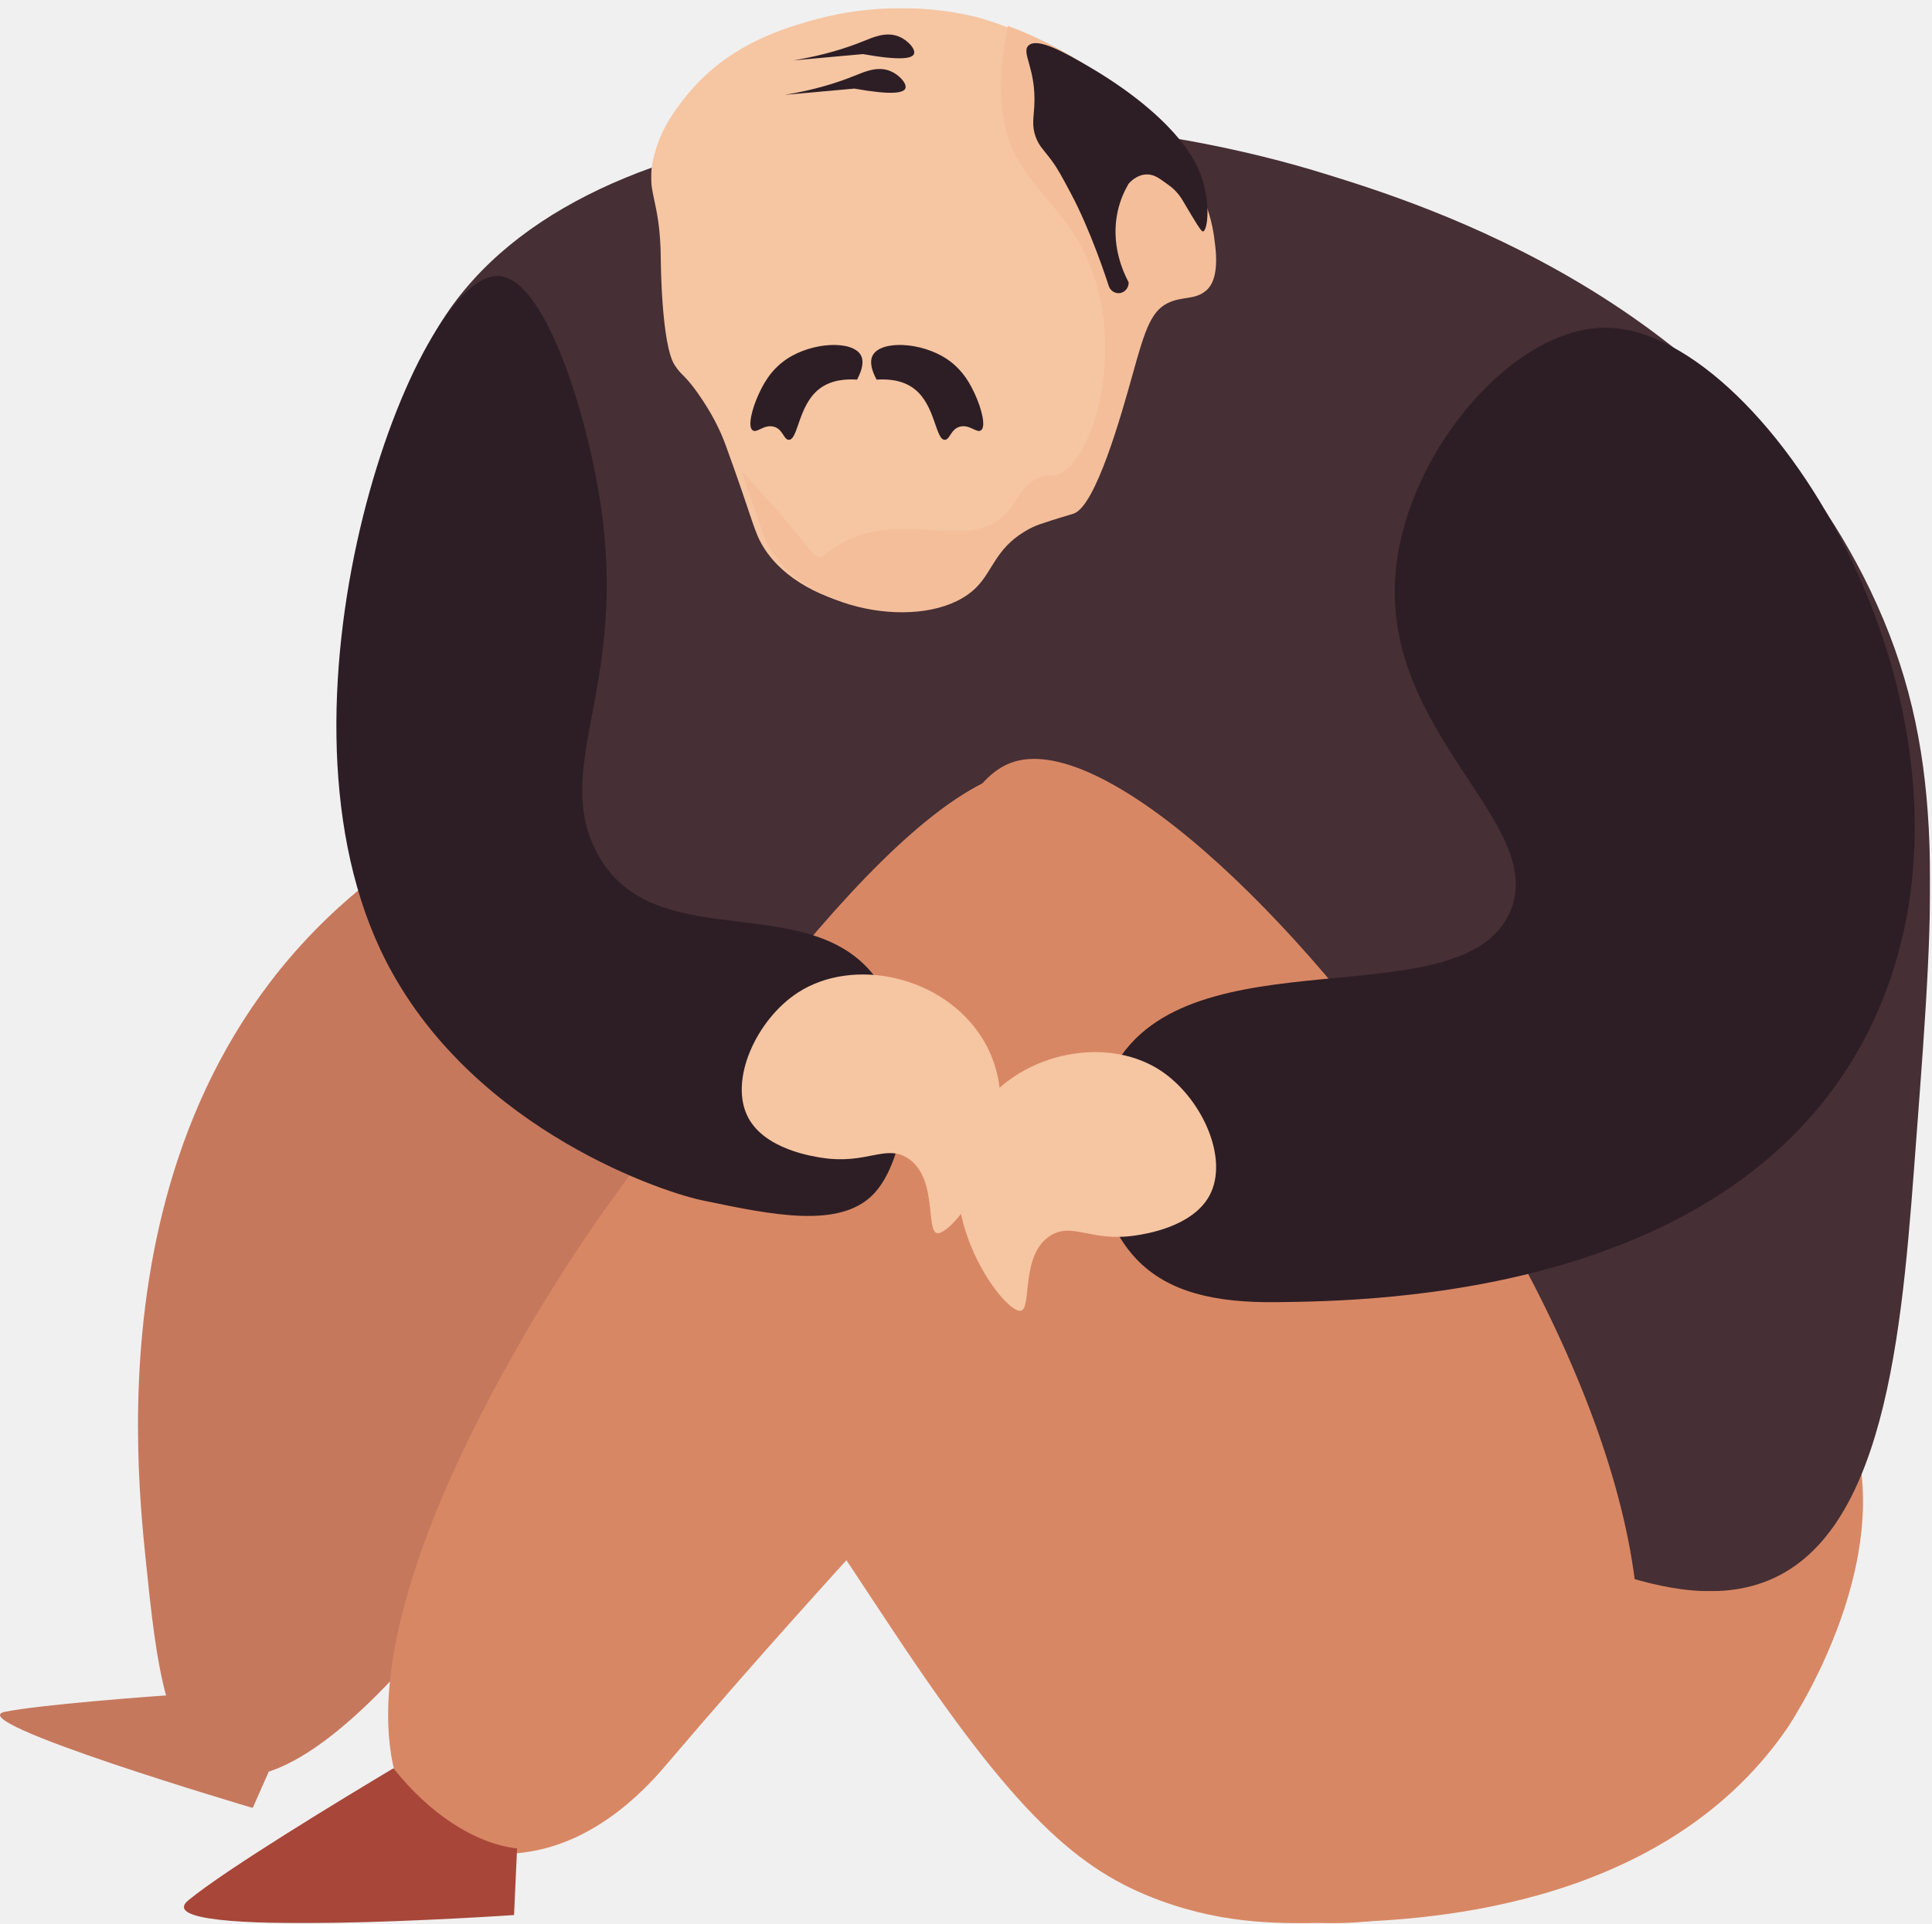
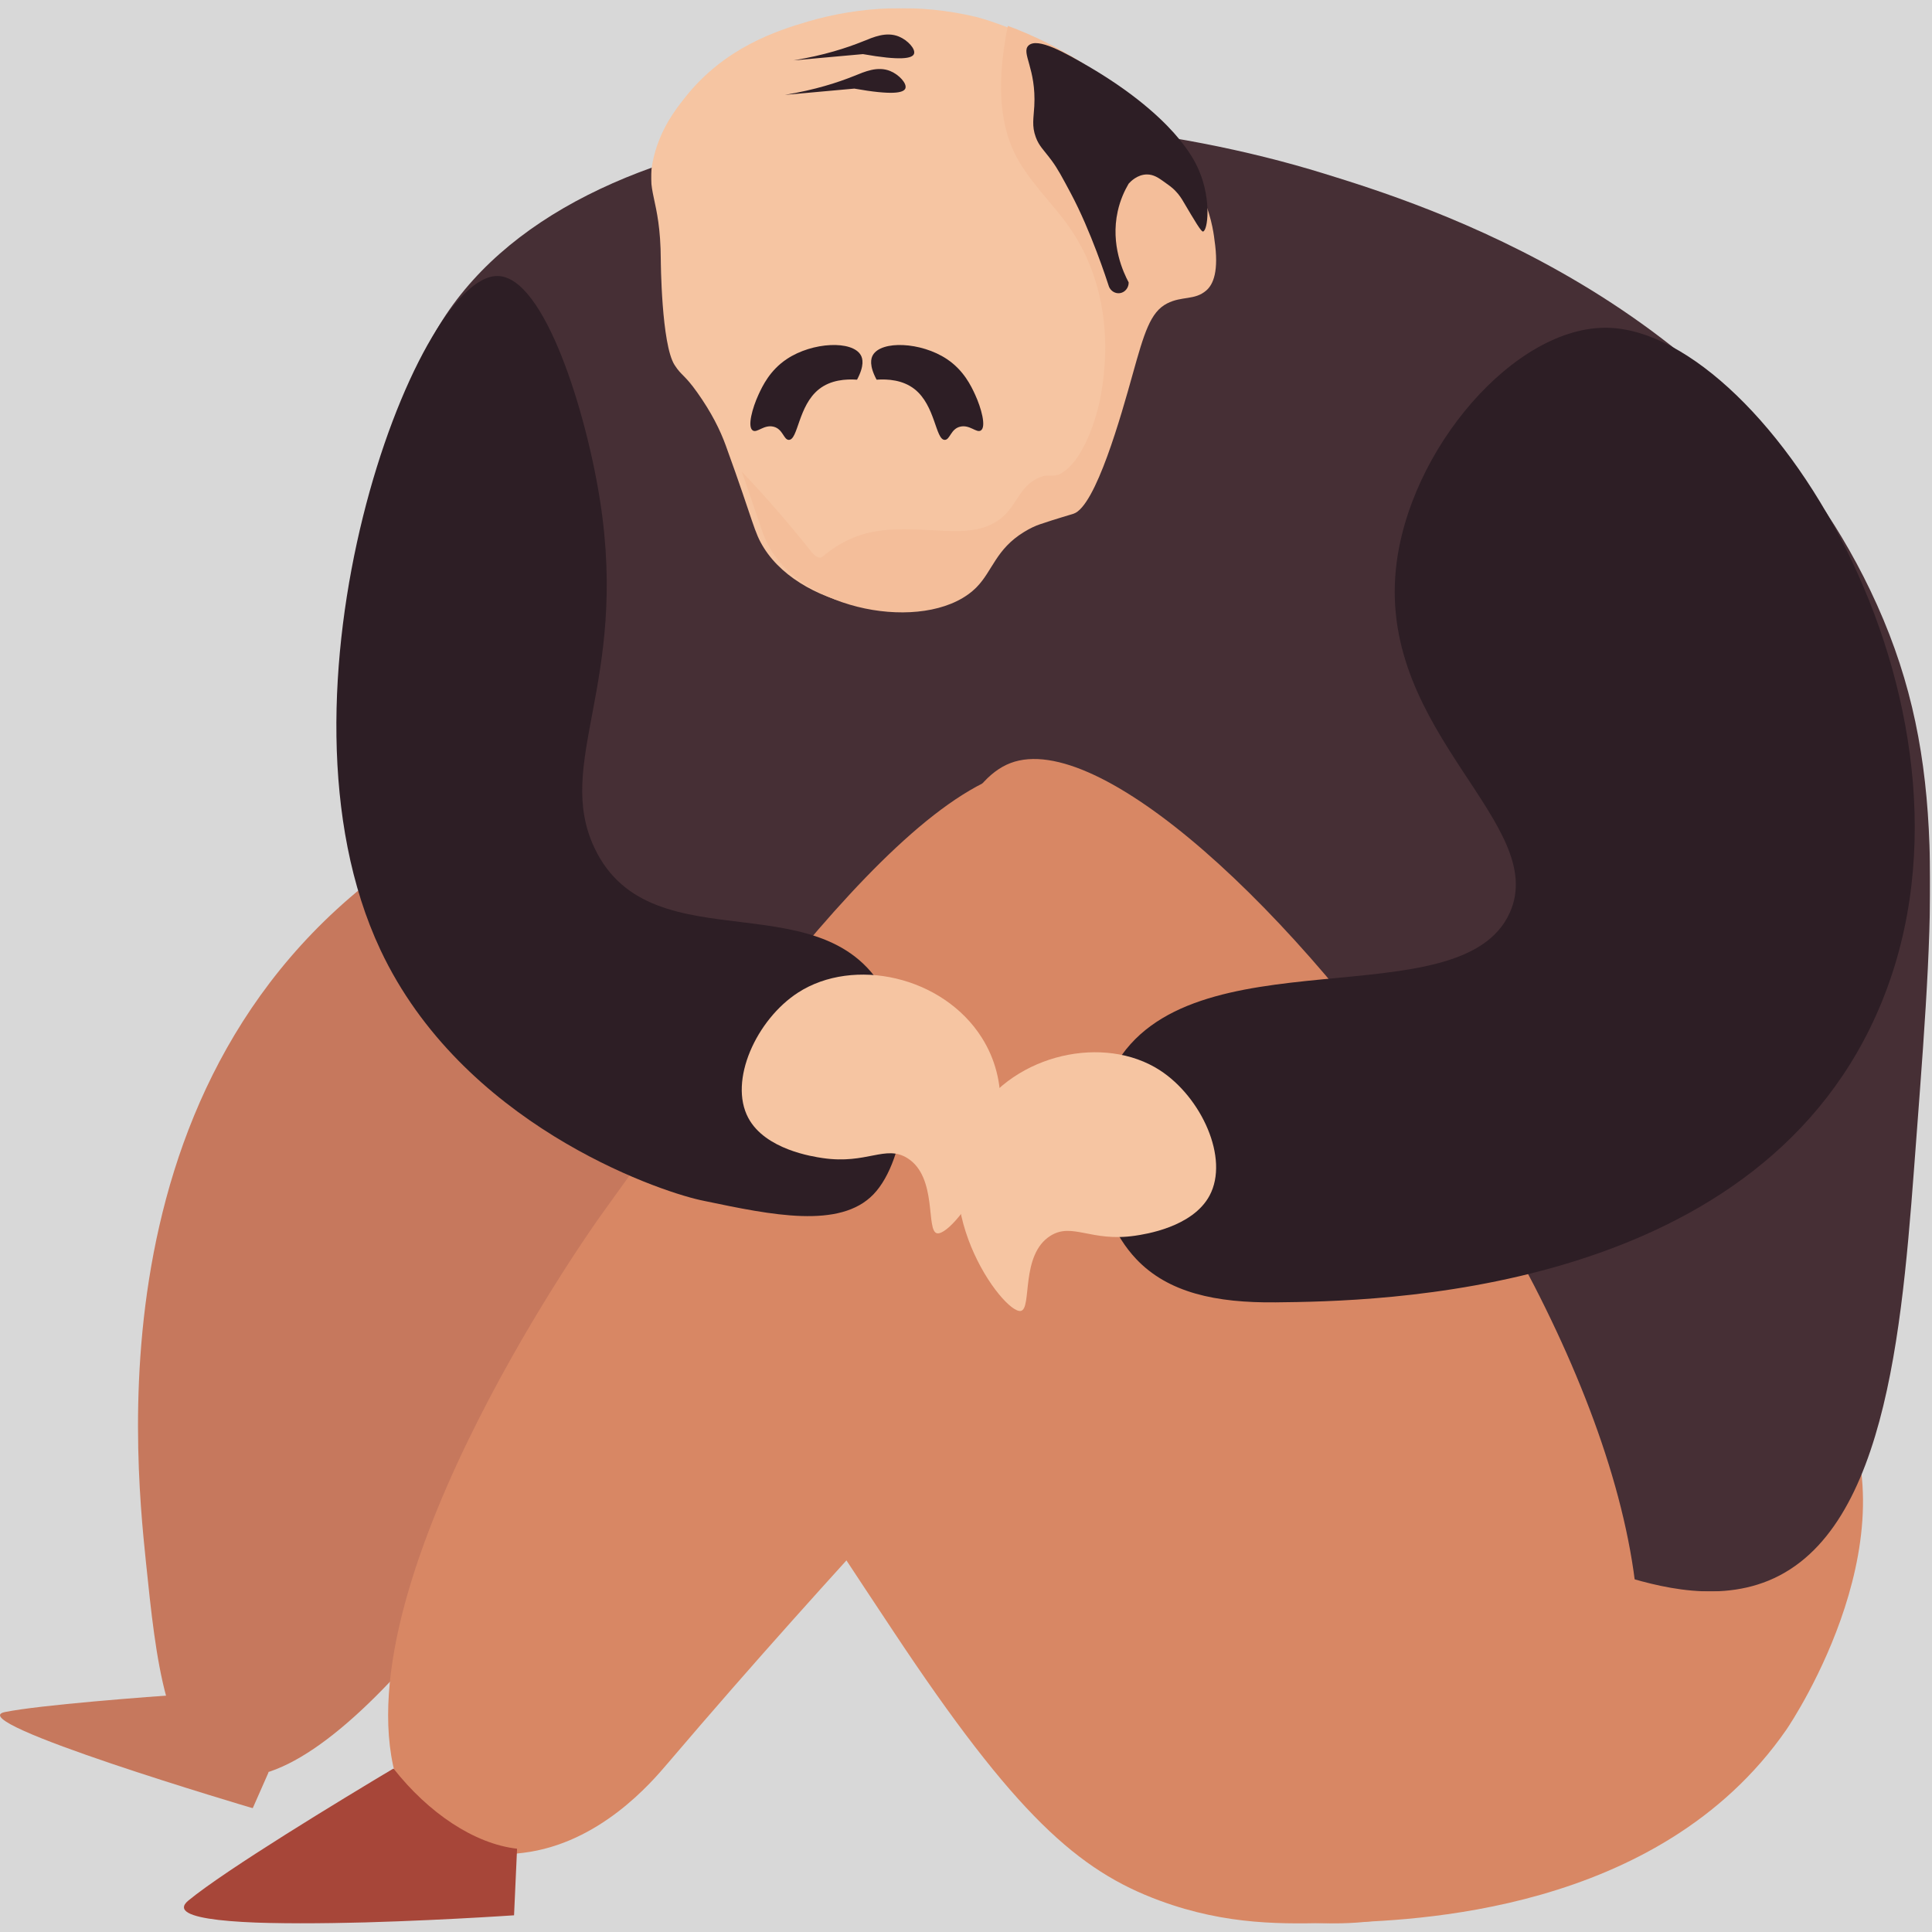
- <svg xmlns="http://www.w3.org/2000/svg" xmlns:xlink="http://www.w3.org/1999/xlink" width="228px" height="227px" viewBox="0 0 228 227" version="1.1">
+ <svg xmlns="http://www.w3.org/2000/svg" xmlns:xlink="http://www.w3.org/1999/xlink" width="128px" height="128px" viewBox="0 0 128 128" version="1.1">
  <defs>
-     <polygon id="path-1" points="0 13.891 0 0.398 31.714 0.398 31.714 13.891" />
-     <polygon id="path-3" points="184.01 0.937 184.01 174.575 0.941 174.575 0.941 0.937 184.01 0.937" />
-     <polygon id="path-5" points="39.645 18.321 0.333 18.321 0.333 0.046 39.645 0.046 39.645 18.321" />
-     <polygon id="path-7" points="0.493 0.961 66.205 0.961 66.205 71.906 0.493 71.906 0.493 0.961" />
+     <polygon id="path-1" points="0 7.799 0 0.223 17.804 0.223 17.804 7.799" />
+     <polygon id="path-3" points="103.304 0.526 103.304 98.007 0.528 98.007 0.528 0.526 103.304 0.526" />
+     <polygon id="path-5" points="22.257 10.286 0.187 10.286 0.187 0.026 22.257 0.026 22.257 10.286" />
+     <polygon id="path-7" points="0.277 0.539 37.168 0.539 37.168 40.368 0.277 40.368 0.277 0.539" />
  </defs>
  <g id="Page-1" stroke="none" stroke-width="1" fill="none" fill-rule="evenodd">
-     <g id="square-">
-       <path d="M73.639,157.814 C83.755,137.885 99.052,98.093 84.795,90.012 C76.111,85.09 59.981,93.926 53.749,97.34 C10.681,120.934 15.831,170.854 17.221,184.329 C18.415,195.901 19.567,207.077 26.026,209.293 C38.486,213.568 61.675,181.386 73.639,157.814" id="Fill-1" fill="#C6785D" />
-       <g id="Group-5" transform="translate(0, 199.5)">
-         <mask id="mask-2" fill="white">
-           <use xlink:href="#path-1" />
-         </mask>
-         <g id="Clip-4" />
-         <path d="M22.421,0.398 C16.939,0.783 4.768,1.704 0.583,2.542 C-4.881,3.639 29.825,13.891 29.825,13.891 L31.714,9.61 C27.948,7.931 24.532,4.446 22.421,0.398" id="Fill-3" fill="#C6785D" mask="url(#mask-2)" />
+     <g id="square">
+       <polygon id="square-a" fill="#D8D8D8" points="0 0 64 0 128 0 128 64 128 128 64 128 0 128 0 64" />
+       <g>
+         <path d="M41.341,88.598 C47.02,77.409 55.608,55.07 47.604,50.533 C42.729,47.77 33.674,52.73 30.175,54.647 C5.996,67.893 8.888,95.918 9.668,103.483 C10.338,109.98 10.985,116.254 14.611,117.498 C21.606,119.898 34.625,101.831 41.341,88.598" id="Fill-1" fill="#C6785D" />
+         <g id="Group-5" transform="translate(0, 112)">
+           <mask id="mask-2" fill="white">
+             <use xlink:href="#path-1" />
+           </mask>
+           <g id="Clip-4" />
+           <path d="M12.587,0.223 C9.51,0.44 2.677,0.956 0.328,1.427 C-2.74,2.043 16.744,7.799 16.744,7.799 L17.804,5.395 C15.69,4.452 13.772,2.496 12.587,0.223" id="Fill-3" fill="#C6785D" mask="url(#mask-2)" />
+         </g>
+         <path d="M104.998,84.49 C103.258,84.517 101.823,84.775 100.561,85.199 C90.674,88.517 87.784,94.771 84.591,94.185 C77.727,92.924 83.027,59.25 72.605,55.241 C68.545,53.678 63.505,57.16 58.241,60.796 C54.648,63.277 46.643,68.807 44.804,77.46 C43.367,84.225 48.646,92.184 59.203,108.104 C67.261,120.254 71.443,123.935 76.833,125.922 C81.324,127.578 85.078,127.477 88.547,127.385 C93.42,127.254 109.887,126.814 118.351,114.597 C118.822,113.916 127.167,101.294 121.413,91.957 C116.793,84.461 105.606,84.48 104.998,84.49" id="Fill-6" fill="#D88764" />
+         <g id="Group-10" transform="translate(24.57143, 7.428571)">
+           <mask id="mask-4" fill="white">
+             <use xlink:href="#path-3" />
+           </mask>
+           <g id="Clip-9" />
+           <path d="M4.313,14.491 C13.17,-0.858 42.651,-2.272 63.162,4.075 C69.63,6.076 90.096,12.409 99.335,31.673 C104.347,42.122 103.648,51.358 102.401,67.856 C101.517,79.552 100.687,93.979 92.591,97.294 C88.787,98.851 84.543,97.492 81.99,96.674 C74.542,94.288 72.85,89.563 67.482,85.627 C56.141,77.312 47.309,88.656 36.72,79.758 C28.201,72.6 23.231,60.864 16.112,61.91 C14.982,62.076 13.008,62.679 10.594,61.91 C9.041,61.414 6.416,60.067 3.85,55.164 C2.579,52.733 -0.82,45.338 1.106,29.578 C2.076,21.649 2.492,17.646 4.313,14.491" id="Fill-8" fill="#462F35" mask="url(#mask-4)" />
+         </g>
+         <path d="M66.947,50.555 C78.596,46.115 118.891,97.726 106.088,118.441 C101.689,125.559 90.967,129.117 82.985,126.647 C58.795,119.158 55.428,54.946 66.947,50.555" id="Fill-11" fill="#D88764" />
+         <path d="M39.772,80.574 C50.05,66.273 63.177,47.78 70.924,51.292 C76.219,53.692 76.848,64.505 77.092,68.683 C77.951,83.437 68.051,88.863 44.223,116.841 C43.157,118.093 39.729,122.129 34.68,122.752 C33.798,122.861 30.89,123.22 28.628,121.467 C28.309,121.22 26.869,120.13 26.193,117.596 C22.667,104.373 39.772,80.574 39.772,80.574" id="Fill-13" fill="#D88764" />
+         <path d="M39.767,33.246 C41.627,45.288 36.714,50.544 39.39,56.186 C43.2,64.218 55.195,57.854 58.962,66.424 C60.784,70.571 60.074,76.835 57.872,79.125 C55.645,81.442 51.119,80.496 46.706,79.574 C46.55,79.542 46.434,79.516 46.401,79.509 C43.377,78.839 30.596,74.397 25.206,62.935 C17.247,46.007 27.49,18.194 32.978,18.286 C36.08,18.338 38.853,27.326 39.767,33.246" id="Fill-15" fill="#2D1E25" />
+         <path d="M92.481,37.705 C91.373,48.594 102.665,54.585 100.028,60.466 C96.82,67.619 78.8,61.687 73.814,70.706 C71.688,74.552 72.365,80.332 75.273,83.41 C77.386,85.648 80.553,86.327 84.523,86.284 C90.986,86.213 115.951,85.94 124.314,67.221 C133.084,47.595 117.2,22.021 106.561,21.717 C100.382,21.54 93.285,29.811 92.481,37.705" id="Fill-17" fill="#2D1E25" />
+         <path d="M52.87,65.764 C50.12,67.544 48.255,71.6 49.578,74.069 C50.703,76.168 53.869,76.632 54.516,76.727 C57.429,77.154 58.663,75.826 60.113,76.727 C62.138,77.987 61.317,81.573 62.088,81.71 C63.241,81.915 68.69,74.517 65.05,68.754 C62.465,64.66 56.55,63.384 52.87,65.764" id="Fill-19" fill="#F6C5A2" />
+         <g id="Group-23" transform="translate(12, 117.1429)">
+           <mask id="mask-6" fill="white">
+             <use xlink:href="#path-5" />
+           </mask>
+           <g id="Clip-22" />
+           <path d="M14.068,0.026 C10.621,2.085 2.984,6.713 0.483,8.771 C-2.784,11.459 22.057,9.751 22.057,9.751 L22.257,5.339 C19.427,5.018 16.393,2.978 14.068,0.026" id="Fill-21" fill="#A74639" mask="url(#mask-6)" />
+         </g>
+         <g id="Group-26" transform="translate(42.85714, 0)">
+           <mask id="mask-8" fill="white">
+             <use xlink:href="#path-7" />
+           </mask>
+           <g id="Clip-25" />
+           <path d="M37.058,15.766 C37.058,15.766 36.919,14.312 36.316,13.023 C31.882,3.544 21.819,1.123 21.819,1.123 C18.004,0.205 14.093,0.419 10.68,1.423 C8.576,2.041 5.14,3.156 2.532,6.453 C1.876,7.282 0.94,8.491 0.472,10.338 C-0.148,12.783 0.906,12.99 0.922,17.227 C0.922,17.227 0.956,22.823 1.839,24.189 C2.303,24.908 2.491,24.81 3.335,25.998 C4.286,27.337 4.856,28.494 5.229,29.521 C7.128,34.753 7.079,35.226 7.755,36.304 C10.398,40.515 18.408,41.702 21.339,38.686 C22.381,37.614 22.607,36.19 24.456,35.059 C24.875,34.803 25.21,34.653 25.503,34.553 C26.689,34.151 27.38,33.969 27.733,33.853 C29.206,33.37 30.903,27.294 31.643,24.647 C32.408,21.911 32.814,20.531 33.919,19.963 C34.911,19.453 35.746,19.769 36.516,19.103 C36.982,18.701 37.363,17.825 37.058,15.766" id="Fill-24" fill="#F6C5A2" mask="url(#mask-8)" />
+         </g>
+         <path d="M80.462,15.899 C80.462,15.899 80.323,14.44 79.719,13.148 C76.359,5.957 69.778,2.817 66.77,1.714 C66.228,4.446 66.006,7.433 67.107,9.907 C67.978,11.868 69.669,13.354 70.878,15.1 C73.129,18.353 73.635,22.389 72.925,26.241 C72.65,27.737 71.766,30.574 70.244,31.396 C69.844,31.612 69.44,31.431 69.044,31.566 C67.653,32.043 67.457,33.252 66.556,34.127 C65.462,35.189 63.986,35.231 62.533,35.166 C59.415,35.027 57.08,34.712 54.489,36.883 C54.245,37.088 53.907,36.746 53.773,36.577 C52.296,34.711 50.752,32.937 49.143,31.247 C50.483,35.042 50.514,35.533 51.117,36.495 C53.764,40.719 61.785,41.909 64.72,38.884 C65.764,37.809 65.99,36.381 67.842,35.247 C68.261,34.99 68.596,34.839 68.89,34.739 C70.078,34.336 70.77,34.154 71.123,34.037 C72.598,33.553 74.298,27.459 75.039,24.805 C75.805,22.062 76.211,20.678 77.318,20.107 C78.312,19.596 79.147,19.913 79.919,19.245 C80.385,18.841 80.767,17.963 80.462,15.899" id="Fill-27" fill="#F4BE9A" />
+         <path d="M58.076,25.155 C57.573,24.213 57.704,23.75 57.825,23.535 C58.381,22.544 61.016,22.65 62.724,23.784 C63.849,24.531 64.338,25.566 64.607,26.152 C65.006,27.02 65.358,28.278 64.984,28.52 C64.695,28.707 64.246,28.109 63.602,28.271 C62.985,28.426 62.942,29.137 62.597,29.143 C61.977,29.154 61.982,26.871 60.588,25.778 C59.815,25.172 58.83,25.103 58.076,25.155" id="Fill-29" fill="#2D1E25" />
+         <path d="M73.475,18.999 C73.6,19.294 73.903,19.467 74.201,19.421 C74.532,19.372 74.785,19.066 74.777,18.709 C74.435,18.069 73.561,16.221 74.051,14.003 C74.218,13.247 74.503,12.632 74.775,12.17 C74.905,12.024 75.349,11.564 75.982,11.558 C76.43,11.555 76.753,11.78 77.13,12.05 C77.424,12.26 77.64,12.409 77.846,12.618 C78.146,12.92 78.309,13.206 78.389,13.34 C79.186,14.689 79.585,15.363 79.703,15.34 C80.021,15.278 80.262,13.24 79.447,11.323 C79.125,10.564 78.716,9.938 78.1,9.187 C77.375,8.303 75.607,6.434 72.1,4.389 C70.597,3.513 68.732,2.445 68.139,3.019 C67.639,3.503 68.66,4.544 68.525,7.03 C68.483,7.813 68.347,8.34 68.622,9.085 C68.845,9.693 69.151,9.927 69.685,10.65 C70.075,11.18 70.363,11.721 70.94,12.802 C72.277,15.307 73.326,18.537 73.475,18.999" id="Fill-31" fill="#2D1E25" />
+         <path d="M76.844,70.907 C79.594,72.687 81.46,76.743 80.136,79.212 C79.011,81.311 75.846,81.775 75.198,81.87 C72.285,82.297 71.051,80.969 69.602,81.87 C67.576,83.13 68.397,86.716 67.627,86.853 C66.473,87.058 61.024,79.66 64.664,73.897 C67.249,69.803 73.164,68.527 76.844,70.907" id="Fill-33" fill="#F6C5A2" />
+         <path d="M56.781,25.155 C57.284,24.213 57.153,23.75 57.032,23.535 C56.476,22.544 53.841,22.65 52.134,23.784 C51.008,24.531 50.52,25.566 50.25,26.152 C49.851,27.02 49.499,28.278 49.873,28.52 C50.162,28.707 50.611,28.109 51.255,28.271 C51.873,28.426 51.916,29.137 52.26,29.143 C52.881,29.154 52.875,26.871 54.269,25.778 C55.042,25.172 56.027,25.103 56.781,25.155" id="Fill-35" fill="#2D1E25" />
+         <path d="M52,6.286 C54.023,5.952 55.532,5.457 56.601,5.027 C57.277,4.754 58.142,4.36 58.985,4.708 C59.58,4.954 60.108,5.546 59.981,5.861 C59.862,6.158 59.115,6.318 56.601,5.87" id="Fill-37" fill="#2D1E25" />
+         <path d="M52.571,4 C54.594,3.666 56.104,3.172 57.172,2.741 C57.848,2.468 58.714,2.074 59.557,2.423 C60.152,2.668 60.679,3.26 60.552,3.575 C60.433,3.872 59.686,4.032 57.172,3.585" id="Fill-39" fill="#2D1E25" />
      </g>
-       <path d="M187.027,150.498 C183.927,150.546 181.372,151.005 179.124,151.76 C161.513,157.671 156.366,168.811 150.678,167.766 C138.451,165.52 147.892,105.538 129.327,98.397 C122.095,95.615 113.118,101.816 103.742,108.292 C97.343,112.712 83.083,122.562 79.807,137.976 C77.247,150.026 86.65,164.204 105.455,192.56 C119.808,214.202 127.259,220.759 136.858,224.298 C144.858,227.248 151.545,227.069 157.724,226.905 C166.405,226.672 195.735,225.888 210.812,204.125 C211.652,202.913 226.516,180.429 216.267,163.798 C208.038,150.447 188.111,150.48 187.027,150.498" id="Fill-6" fill="#D88764" />
-       <g id="Group-10" transform="translate(43.76786, 13.23214)">
-         <mask id="mask-4" fill="white">
-           <use xlink:href="#path-3" />
-         </mask>
-         <g id="Clip-9" />
-         <path d="M7.682,25.812 C23.459,-1.529 75.972,-4.046 112.507,7.259 C124.028,10.823 160.483,22.103 176.941,56.417 C185.867,75.03 184.624,91.481 182.402,120.869 C180.826,141.702 179.349,167.401 164.928,173.305 C158.153,176.079 150.593,173.657 146.045,172.201 C132.778,167.95 129.763,159.534 120.203,152.524 C100.001,137.711 84.268,157.918 65.407,142.069 C50.233,129.318 41.381,108.414 28.7,110.276 C26.688,110.572 23.171,111.647 18.871,110.276 C16.103,109.394 11.428,106.994 6.858,98.26 C4.593,93.931 -1.461,80.759 1.971,52.686 C3.697,38.562 4.439,31.432 7.682,25.812" id="Fill-8" fill="#462F35" mask="url(#mask-4)" />
-       </g>
-       <path d="M119.25,90.051 C139.998,82.142 211.775,174.075 188.97,210.973 C181.134,223.651 162.034,229.99 147.817,225.589 C104.729,212.251 98.732,97.873 119.25,90.051" id="Fill-11" fill="#D88764" />
-       <path d="M70.844,143.522 C89.152,118.048 112.534,85.108 126.334,91.364 C135.764,95.639 136.886,114.9 137.319,122.341 C138.85,148.621 121.216,158.288 78.773,208.123 C76.873,210.353 70.767,217.543 61.773,218.652 C60.203,218.846 55.024,219.485 50.994,216.362 C50.425,215.922 47.86,213.982 46.656,209.468 C40.376,185.914 70.844,143.522 70.844,143.522" id="Fill-13" fill="#D88764" />
-       <path d="M70.835,59.22 C74.149,80.669 65.396,90.031 70.163,100.081 C76.951,114.389 98.317,103.052 105.026,118.318 C108.272,125.705 107.007,136.862 103.084,140.941 C99.117,145.069 91.057,143.384 83.196,141.742 C82.917,141.683 82.71,141.638 82.652,141.625 C77.266,140.431 54.499,132.52 44.899,112.103 C30.721,81.95 48.967,32.408 58.742,32.572 C64.267,32.664 69.206,48.675 70.835,59.22" id="Fill-15" fill="#2D1E25" />
-       <path d="M164.732,67.162 C162.758,86.557 182.871,97.23 178.174,107.705 C172.46,120.446 140.362,109.879 131.481,125.946 C127.695,132.796 128.9,143.091 134.08,148.575 C137.844,152.56 143.485,153.77 150.557,153.693 C162.068,153.567 206.538,153.08 221.435,119.737 C237.055,84.778 208.762,39.226 189.812,38.684 C178.806,38.368 166.164,53.1 164.732,67.162" id="Fill-17" fill="#2D1E25" />
-       <path d="M94.175,117.143 C89.276,120.312 85.953,127.538 88.311,131.936 C90.315,135.674 95.954,136.501 97.108,136.67 C102.295,137.431 104.494,135.064 107.076,136.67 C110.684,138.915 109.221,145.302 110.593,145.546 C112.649,145.912 122.354,132.733 115.871,122.469 C111.265,115.175 100.73,112.903 94.175,117.143" id="Fill-19" fill="#F6C5A2" />
-       <g id="Group-23" transform="translate(21.375, 208.6607)">
-         <mask id="mask-6" fill="white">
-           <use xlink:href="#path-5" />
-         </mask>
-         <g id="Clip-22" />
-         <path d="M25.058,0.046 C18.919,3.713 5.316,11.958 0.86,15.623 C-4.959,20.411 39.289,17.369 39.289,17.369 L39.645,9.511 C34.604,8.939 29.2,5.304 25.058,0.046" id="Fill-21" fill="#A74639" mask="url(#mask-6)" />
-       </g>
-       <g id="Group-26" transform="translate(76.33929, 0)">
-         <mask id="mask-8" fill="white">
-           <use xlink:href="#path-7" />
-         </mask>
-         <g id="Clip-25" />
-         <path d="M66.01,28.084 C66.01,28.084 65.763,25.493 64.689,23.197 C56.789,6.313 38.866,2 38.866,2 C32.07,0.364 25.103,0.747 19.024,2.534 C15.277,3.635 9.155,5.622 4.51,11.495 C3.342,12.97 1.674,15.125 0.841,18.415 C-0.263,22.77 1.613,23.139 1.642,30.685 C1.642,30.685 1.704,40.653 3.275,43.087 C4.102,44.367 4.438,44.193 5.941,46.309 C7.634,48.693 8.651,50.754 9.314,52.584 C12.697,61.903 12.609,62.746 13.814,64.666 C18.522,72.168 32.79,74.282 38.011,68.91 C39.866,67 40.269,64.463 43.562,62.45 C44.308,61.994 44.905,61.725 45.427,61.548 C47.54,60.831 48.771,60.507 49.399,60.301 C52.022,59.44 55.047,48.617 56.365,43.903 C57.728,39.03 58.449,36.572 60.418,35.559 C62.186,34.65 63.672,35.213 65.044,34.027 C65.873,33.31 66.553,31.75 66.01,28.084" id="Fill-24" fill="#F6C5A2" mask="url(#mask-8)" />
-       </g>
-       <path d="M143.323,28.32 C143.323,28.32 143.075,25.722 141.999,23.42 C136.015,10.61 124.292,5.019 118.935,3.054 C117.969,7.92 117.574,13.24 119.534,17.648 C121.086,21.14 124.097,23.786 126.251,26.898 C130.261,32.692 131.162,39.88 129.898,46.742 C129.408,49.407 127.833,54.46 125.123,55.923 C124.41,56.308 123.69,55.986 122.984,56.228 C120.506,57.076 120.158,59.23 118.553,60.788 C116.603,62.681 113.976,62.754 111.387,62.639 C105.833,62.391 101.674,61.832 97.059,65.698 C96.624,66.064 96.022,65.453 95.784,65.152 C93.153,61.83 90.402,58.668 87.536,55.658 C89.923,62.419 89.978,63.292 91.052,65.007 C95.767,72.53 110.055,74.65 115.283,69.263 C117.142,67.348 117.545,64.803 120.843,62.784 C121.59,62.327 122.187,62.057 122.71,61.88 C124.826,61.161 126.06,60.836 126.688,60.629 C129.315,59.767 132.344,48.912 133.664,44.185 C135.028,39.297 135.751,36.832 137.722,35.816 C139.493,34.905 140.981,35.469 142.355,34.28 C143.186,33.561 143.867,31.997 143.323,28.32" id="Fill-27" fill="#F4BE9A" />
-       <path d="M103.449,44.807 C102.551,43.129 102.785,42.305 103.002,41.921 C103.991,40.157 108.686,40.345 111.726,42.365 C113.73,43.696 114.601,45.54 115.082,46.584 C115.792,48.129 116.419,50.371 115.752,50.801 C115.238,51.134 114.439,50.07 113.292,50.357 C112.191,50.633 112.115,51.9 111.502,51.911 C110.396,51.93 110.405,47.864 107.923,45.917 C106.545,44.837 104.792,44.716 103.449,44.807" id="Fill-29" fill="#2D1E25" />
-       <path d="M130.878,33.843 C131.1,34.368 131.639,34.675 132.171,34.594 C132.76,34.506 133.211,33.961 133.196,33.325 C132.588,32.185 131.03,28.893 131.903,24.943 C132.201,23.596 132.709,22.501 133.193,21.677 C133.424,21.419 134.215,20.598 135.343,20.588 C136.14,20.582 136.717,20.984 137.388,21.464 C137.912,21.838 138.295,22.104 138.664,22.476 C139.197,23.014 139.489,23.523 139.63,23.761 C141.051,26.164 141.761,27.365 141.971,27.324 C142.538,27.214 142.966,23.584 141.516,20.17 C140.942,18.818 140.213,17.702 139.116,16.365 C137.824,14.79 134.676,11.46 128.428,7.818 C125.751,6.258 122.429,4.355 121.372,5.378 C120.482,6.24 122.3,8.094 122.06,12.523 C121.985,13.918 121.744,14.856 122.233,16.183 C122.631,17.265 123.176,17.683 124.126,18.971 C124.822,19.914 125.335,20.878 126.363,22.804 C128.743,27.266 130.612,33.019 130.878,33.843" id="Fill-31" fill="#2D1E25" />
-       <path d="M136.878,126.303 C141.777,129.473 145.1,136.698 142.742,141.097 C140.738,144.834 135.1,145.662 133.946,145.831 C128.758,146.591 126.559,144.225 123.978,145.831 C120.37,148.075 121.832,154.463 120.46,154.707 C118.405,155.072 108.699,141.894 115.183,131.629 C119.788,124.336 130.324,122.064 136.878,126.303" id="Fill-33" fill="#F6C5A2" />
-       <path d="M101.141,44.807 C102.038,43.129 101.804,42.305 101.588,41.921 C100.598,40.157 95.904,40.345 92.863,42.365 C90.859,43.696 89.988,45.54 89.507,46.584 C88.797,48.129 88.171,50.371 88.837,50.801 C89.351,51.134 90.151,50.07 91.297,50.357 C92.398,50.633 92.475,51.9 93.088,51.911 C94.193,51.93 94.184,47.864 96.667,45.917 C98.044,44.837 99.798,44.716 101.141,44.807" id="Fill-35" fill="#2D1E25" />
-       <path d="M92.625,11.196 C96.228,10.602 98.917,9.721 100.82,8.954 C102.024,8.469 103.565,7.766 105.068,8.387 C106.127,8.824 107.067,9.879 106.841,10.44 C106.628,10.969 105.298,11.254 100.82,10.457" id="Fill-37" fill="#2D1E25" />
-       <path d="M93.643,7.125 C97.246,6.531 99.935,5.649 101.838,4.882 C103.042,4.397 104.584,3.695 106.085,4.315 C107.145,4.752 108.085,5.807 107.859,6.369 C107.646,6.898 106.316,7.183 101.838,6.385" id="Fill-39" fill="#2D1E25" />
    </g>
  </g>
</svg>
